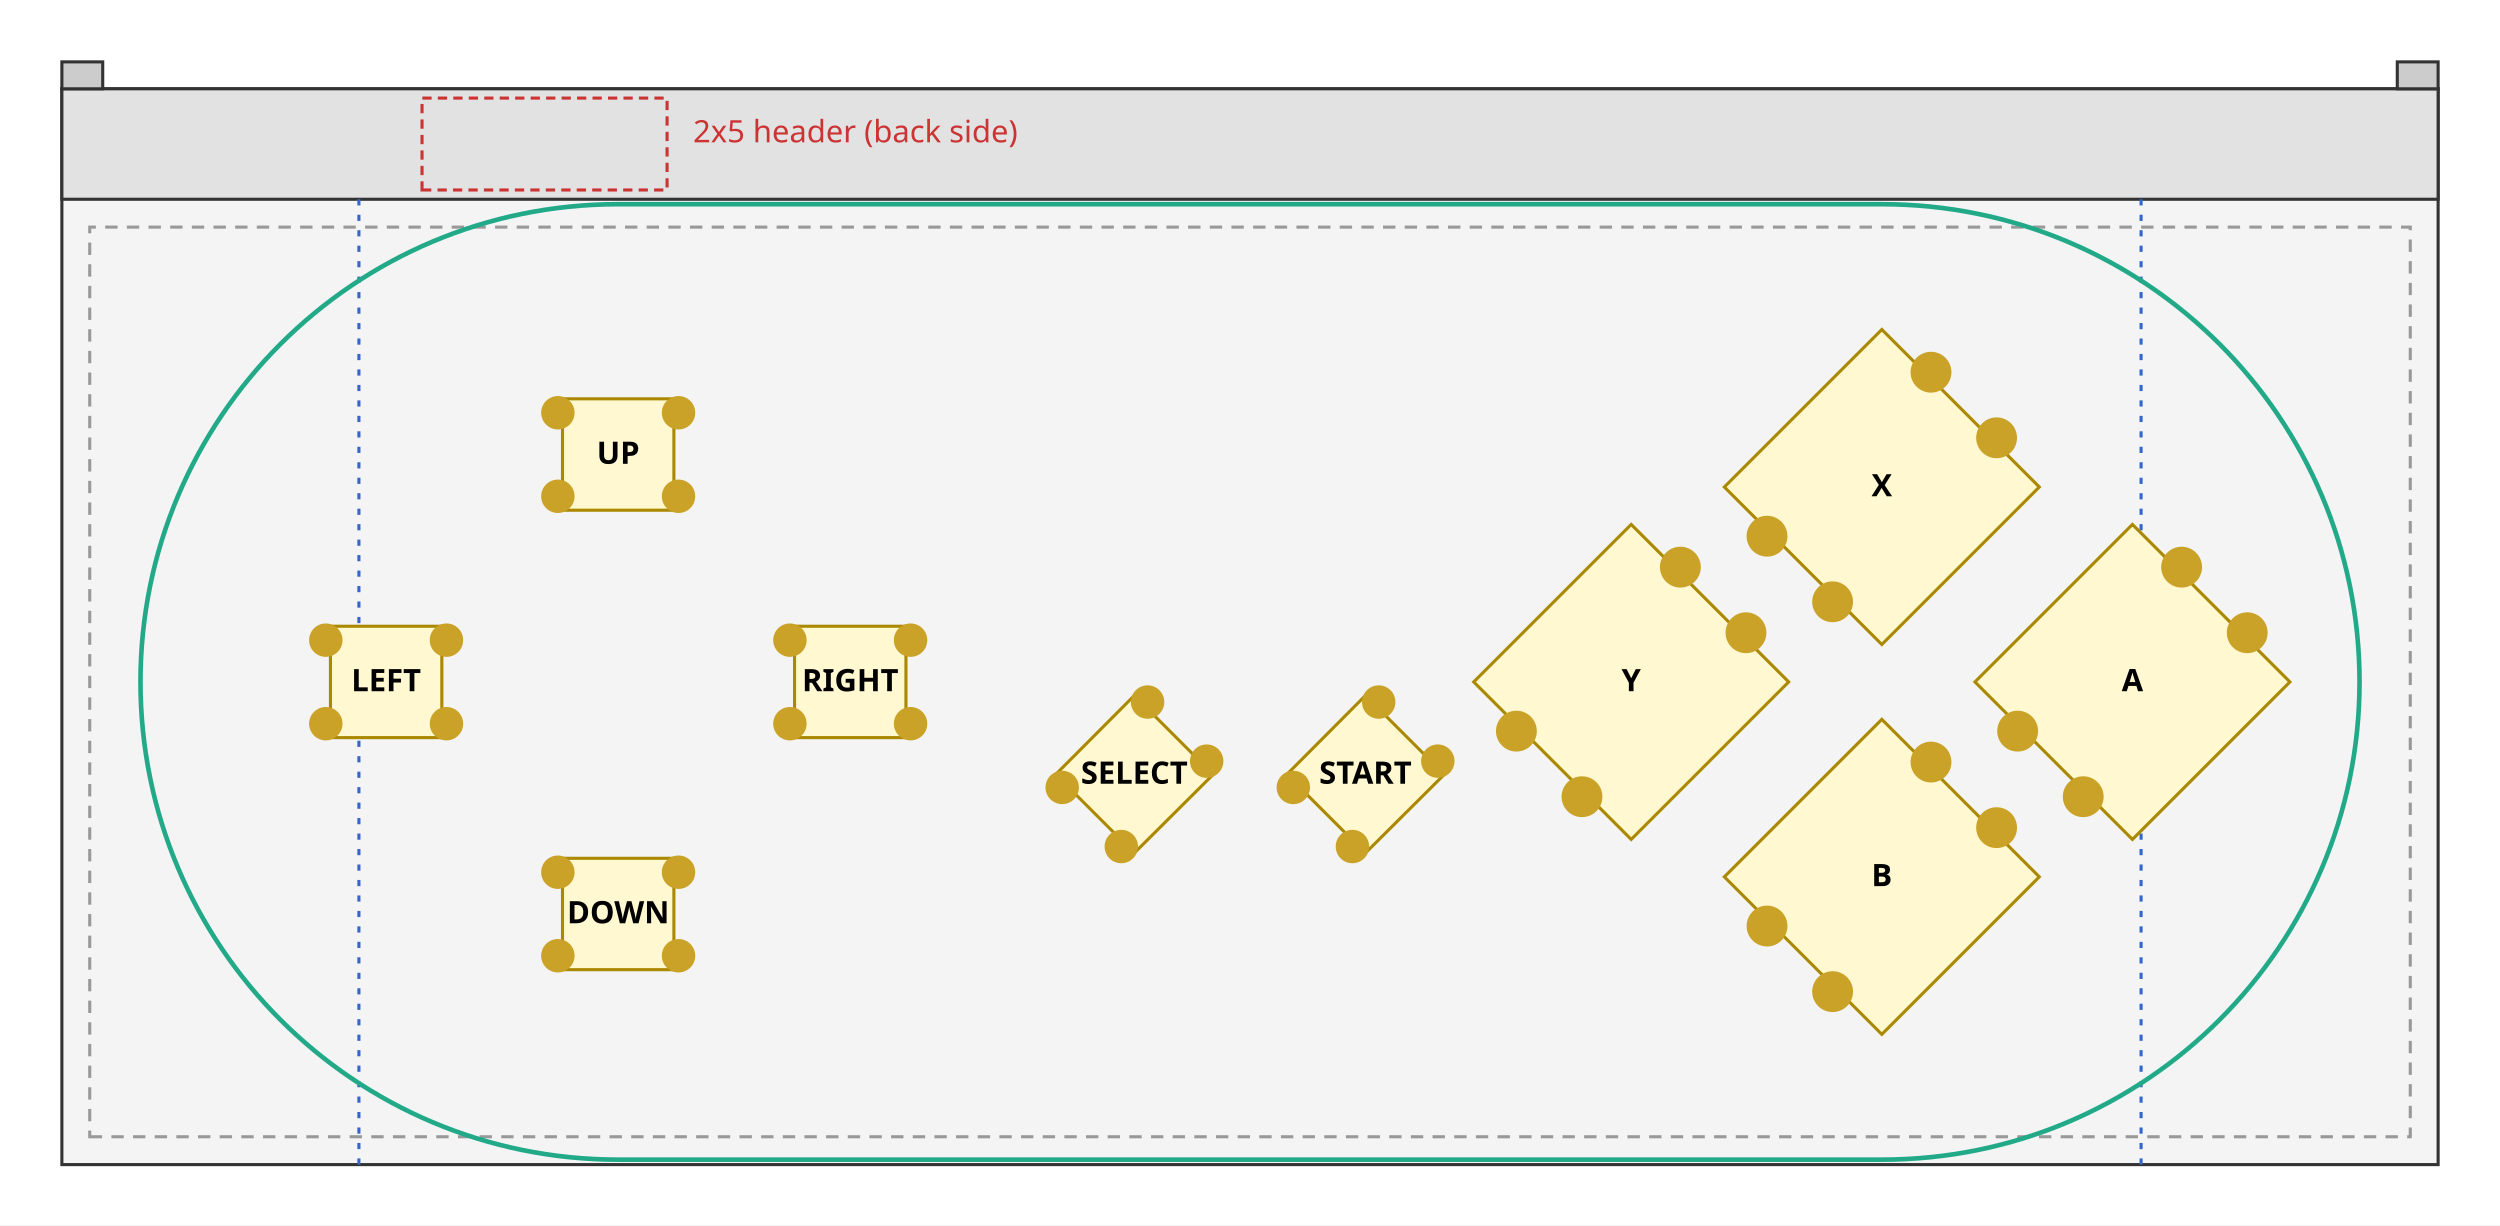
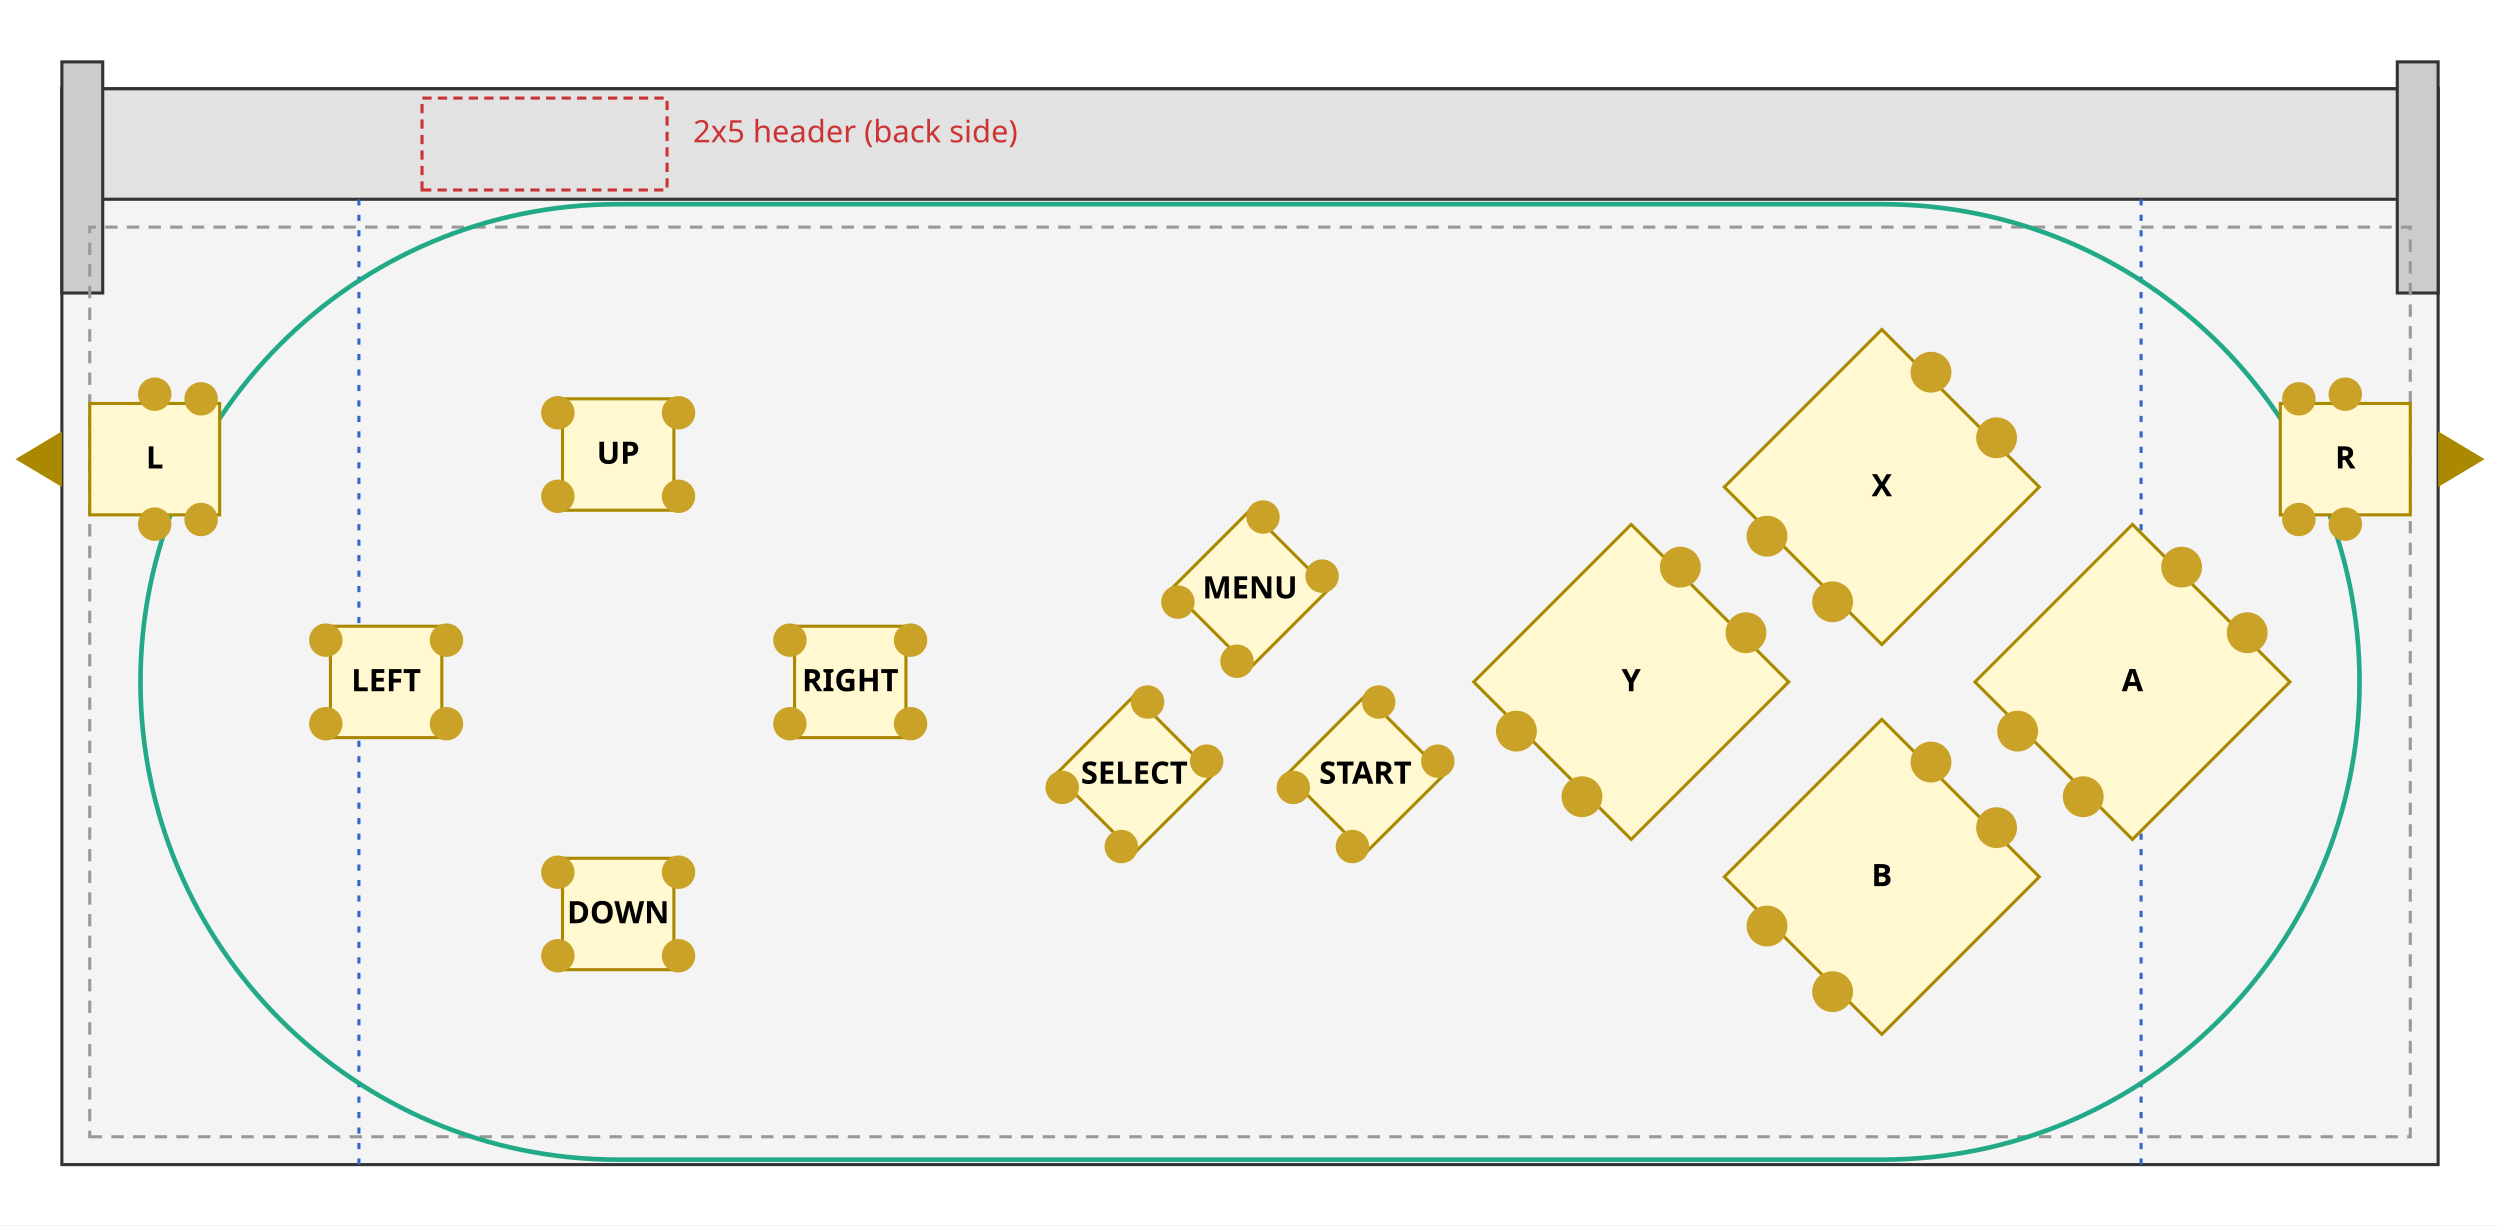
<svg xmlns="http://www.w3.org/2000/svg" width="808" height="396" viewBox="0 0 808 396" font-family="sans-serif" font-size="10">
  <rect width="100%" height="100%" fill="#fff" />
  <polygon points="20.0,376.4 788.0,376.4 788.0,28.7 20.0,28.7" fill="#f4f4f4" stroke="#333" />
  <polygon points="20.0,64.4 788.0,64.4 788.0,28.7 20.0,28.7" fill="#e2e2e2" stroke="#333" />
-   <polygon points="20.0,28.7 33.2,28.7 33.2,20.0 20.0,20.0" fill="#ccc" stroke="#333" />
-   <polygon points="774.8,28.7 788.0,28.7 788.0,20.0 774.8,20.0" fill="#ccc" stroke="#333" />
+   <polygon points="20.0,94.7 33.2,94.7 33.2,20.0 20.0,20.0" fill="#ccc" stroke="#333" />
+   <polygon points="774.8,94.7 788.0,94.7 788.0,20.0 774.8,20.0" fill="#ccc" stroke="#333" />
  <polygon points="136.4,61.4 215.6,61.4 215.6,31.7 136.4,31.7" fill="none" stroke="#c33" stroke-dasharray="3 2" />
  <text x="224" y="46" fill="#c33">2x5 header (back side)</text>
  <line x1="116.0" y1="64.4" x2="116.0" y2="376.4" stroke="#36c" stroke-dasharray="2 3" />
  <line x1="692.0" y1="64.4" x2="692.0" y2="376.4" stroke="#36c" stroke-dasharray="2 3" />
  <polygon points="29.0,367.4 779.0,367.4 779.0,73.4 29.0,73.4" fill="none" stroke="#999" stroke-dasharray="4 3" />
  <path d="M 199.8,66.0 L 608.2,66.0 A 154.4 154.4 0 0 1 608.2,374.8 L 199.8,374.8 A 154.4 154.4 0 0 1 199.8,66.0 Z" fill="none" stroke="#2a8" stroke-width="1.5" />
  <polygon points="181.8,164.9 217.8,164.9 217.8,128.9 181.8,128.9" fill="#fff8d0" stroke="#a80" />
  <circle cx="180.3" cy="160.4" r="5.4" fill="#c9a227" />
  <circle cx="180.3" cy="133.4" r="5.4" fill="#c9a227" />
  <circle cx="219.3" cy="160.4" r="5.4" fill="#c9a227" />
  <circle cx="219.3" cy="133.4" r="5.4" fill="#c9a227" />
  <text x="199.8" y="149.9" text-anchor="middle" font-weight="bold">UP</text>
  <polygon points="181.8,313.4 217.8,313.4 217.8,277.4 181.8,277.4" fill="#fff8d0" stroke="#a80" />
  <circle cx="180.3" cy="308.9" r="5.4" fill="#c9a227" />
  <circle cx="180.3" cy="281.9" r="5.4" fill="#c9a227" />
  <circle cx="219.3" cy="308.9" r="5.4" fill="#c9a227" />
  <circle cx="219.3" cy="281.9" r="5.4" fill="#c9a227" />
  <text x="199.8" y="298.4" text-anchor="middle" font-weight="bold">DOWN</text>
  <polygon points="106.8,238.4 142.8,238.4 142.8,202.4 106.8,202.4" fill="#fff8d0" stroke="#a80" />
  <circle cx="105.3" cy="233.9" r="5.4" fill="#c9a227" />
  <circle cx="105.3" cy="206.9" r="5.4" fill="#c9a227" />
  <circle cx="144.3" cy="233.9" r="5.4" fill="#c9a227" />
  <circle cx="144.3" cy="206.9" r="5.4" fill="#c9a227" />
  <text x="124.8" y="223.4" text-anchor="middle" font-weight="bold">LEFT</text>
  <polygon points="256.8,238.4 292.8,238.4 292.8,202.4 256.8,202.4" fill="#fff8d0" stroke="#a80" />
  <circle cx="255.3" cy="233.9" r="5.4" fill="#c9a227" />
  <circle cx="255.3" cy="206.9" r="5.4" fill="#c9a227" />
  <circle cx="294.3" cy="233.9" r="5.4" fill="#c9a227" />
  <circle cx="294.3" cy="206.9" r="5.4" fill="#c9a227" />
  <text x="274.8" y="223.4" text-anchor="middle" font-weight="bold">RIGHT</text>
  <polygon points="608.2,208.3 659.1,157.4 608.2,106.5 557.3,157.4" fill="#fff8d0" stroke="#a80" />
  <circle cx="592.3" cy="194.5" r="6.6" fill="#c9a227" />
  <circle cx="571.1" cy="173.3" r="6.6" fill="#c9a227" />
  <circle cx="645.3" cy="141.5" r="6.6" fill="#c9a227" />
  <circle cx="624.1" cy="120.3" r="6.6" fill="#c9a227" />
  <text x="608.2" y="160.4" text-anchor="middle" font-weight="bold">X</text>
  <polygon points="608.2,334.3 659.1,283.4 608.2,232.5 557.3,283.4" fill="#fff8d0" stroke="#a80" />
  <circle cx="592.3" cy="320.5" r="6.6" fill="#c9a227" />
  <circle cx="571.1" cy="299.3" r="6.6" fill="#c9a227" />
  <circle cx="645.3" cy="267.5" r="6.6" fill="#c9a227" />
  <circle cx="624.1" cy="246.3" r="6.6" fill="#c9a227" />
  <text x="608.2" y="286.4" text-anchor="middle" font-weight="bold">B</text>
  <polygon points="527.2,271.3 578.1,220.4 527.2,169.5 476.3,220.4" fill="#fff8d0" stroke="#a80" />
  <circle cx="511.3" cy="257.5" r="6.6" fill="#c9a227" />
  <circle cx="490.1" cy="236.3" r="6.6" fill="#c9a227" />
  <circle cx="564.3" cy="204.5" r="6.6" fill="#c9a227" />
  <circle cx="543.1" cy="183.3" r="6.6" fill="#c9a227" />
  <text x="527.2" y="223.4" text-anchor="middle" font-weight="bold">Y</text>
  <polygon points="689.2,271.3 740.1,220.4 689.2,169.5 638.3,220.4" fill="#fff8d0" stroke="#a80" />
  <circle cx="673.3" cy="257.5" r="6.6" fill="#c9a227" />
  <circle cx="652.1" cy="236.3" r="6.6" fill="#c9a227" />
  <circle cx="726.3" cy="204.5" r="6.6" fill="#c9a227" />
  <circle cx="705.1" cy="183.3" r="6.6" fill="#c9a227" />
  <text x="689.2" y="223.4" text-anchor="middle" font-weight="bold">A</text>
  <polygon points="366.6,275.7 392.1,250.3 366.6,224.8 341.2,250.3" fill="#fff8d0" stroke="#a80" />
  <circle cx="362.4" cy="273.6" r="5.4" fill="#c9a227" />
  <circle cx="343.3" cy="254.5" r="5.4" fill="#c9a227" />
  <circle cx="390.0" cy="246.0" r="5.4" fill="#c9a227" />
  <circle cx="370.9" cy="226.9" r="5.4" fill="#c9a227" />
  <text x="366.6" y="253.3" text-anchor="middle" font-weight="bold">SELECT</text>
  <polygon points="441.3,275.7 466.8,250.3 441.3,224.8 415.9,250.3" fill="#fff8d0" stroke="#a80" />
  <circle cx="437.1" cy="273.6" r="5.4" fill="#c9a227" />
  <circle cx="418.0" cy="254.5" r="5.4" fill="#c9a227" />
  <circle cx="464.7" cy="246.0" r="5.4" fill="#c9a227" />
  <circle cx="445.6" cy="226.9" r="5.4" fill="#c9a227" />
  <text x="441.3" y="253.3" text-anchor="middle" font-weight="bold">START</text>
+   <polygon points="404.0,215.9 429.5,190.4 404.0,164.9 378.5,190.4" fill="#fff8d0" stroke="#a80" />
+   <circle cx="399.8" cy="213.7" r="5.4" fill="#c9a227" />
+   <circle cx="380.7" cy="194.6" r="5.4" fill="#c9a227" />
+   <circle cx="427.3" cy="186.2" r="5.4" fill="#c9a227" />
+   <circle cx="408.2" cy="167.1" r="5.4" fill="#c9a227" />
+   <text x="404.0" y="193.4" text-anchor="middle" font-weight="bold">MENU</text>
+   <polygon points="29.0,166.4 71.0,166.4 71.0,130.4 29.0,130.4" fill="#fff8d0" stroke="#a80" />
+   <circle cx="65.0" cy="167.9" r="5.4" fill="#c9a227" />
+   <circle cx="65.0" cy="128.9" r="5.4" fill="#c9a227" />
+   <circle cx="50.0" cy="169.4" r="5.4" fill="#c9a227" />
+   <circle cx="50.0" cy="127.4" r="5.4" fill="#c9a227" />
+   <polygon points="20.0,157.4 20.0,139.4 5.0,148.4" fill="#a80" />
+   <text x="50.0" y="151.4" text-anchor="middle" font-weight="bold">L</text>
+   <polygon points="779.0,130.4 737.0,130.4 737.0,166.4 779.0,166.4" fill="#fff8d0" stroke="#a80" />
+   <circle cx="743.0" cy="128.9" r="5.4" fill="#c9a227" />
+   <circle cx="743.0" cy="167.9" r="5.4" fill="#c9a227" />
+   <circle cx="758.0" cy="127.4" r="5.4" fill="#c9a227" />
+   <circle cx="758.0" cy="169.4" r="5.4" fill="#c9a227" />
+   <polygon points="788.0,157.4 788.0,139.4 803.0,148.4" fill="#a80" />
+   <text x="758.0" y="151.4" text-anchor="middle" font-weight="bold">R</text>
</svg>
